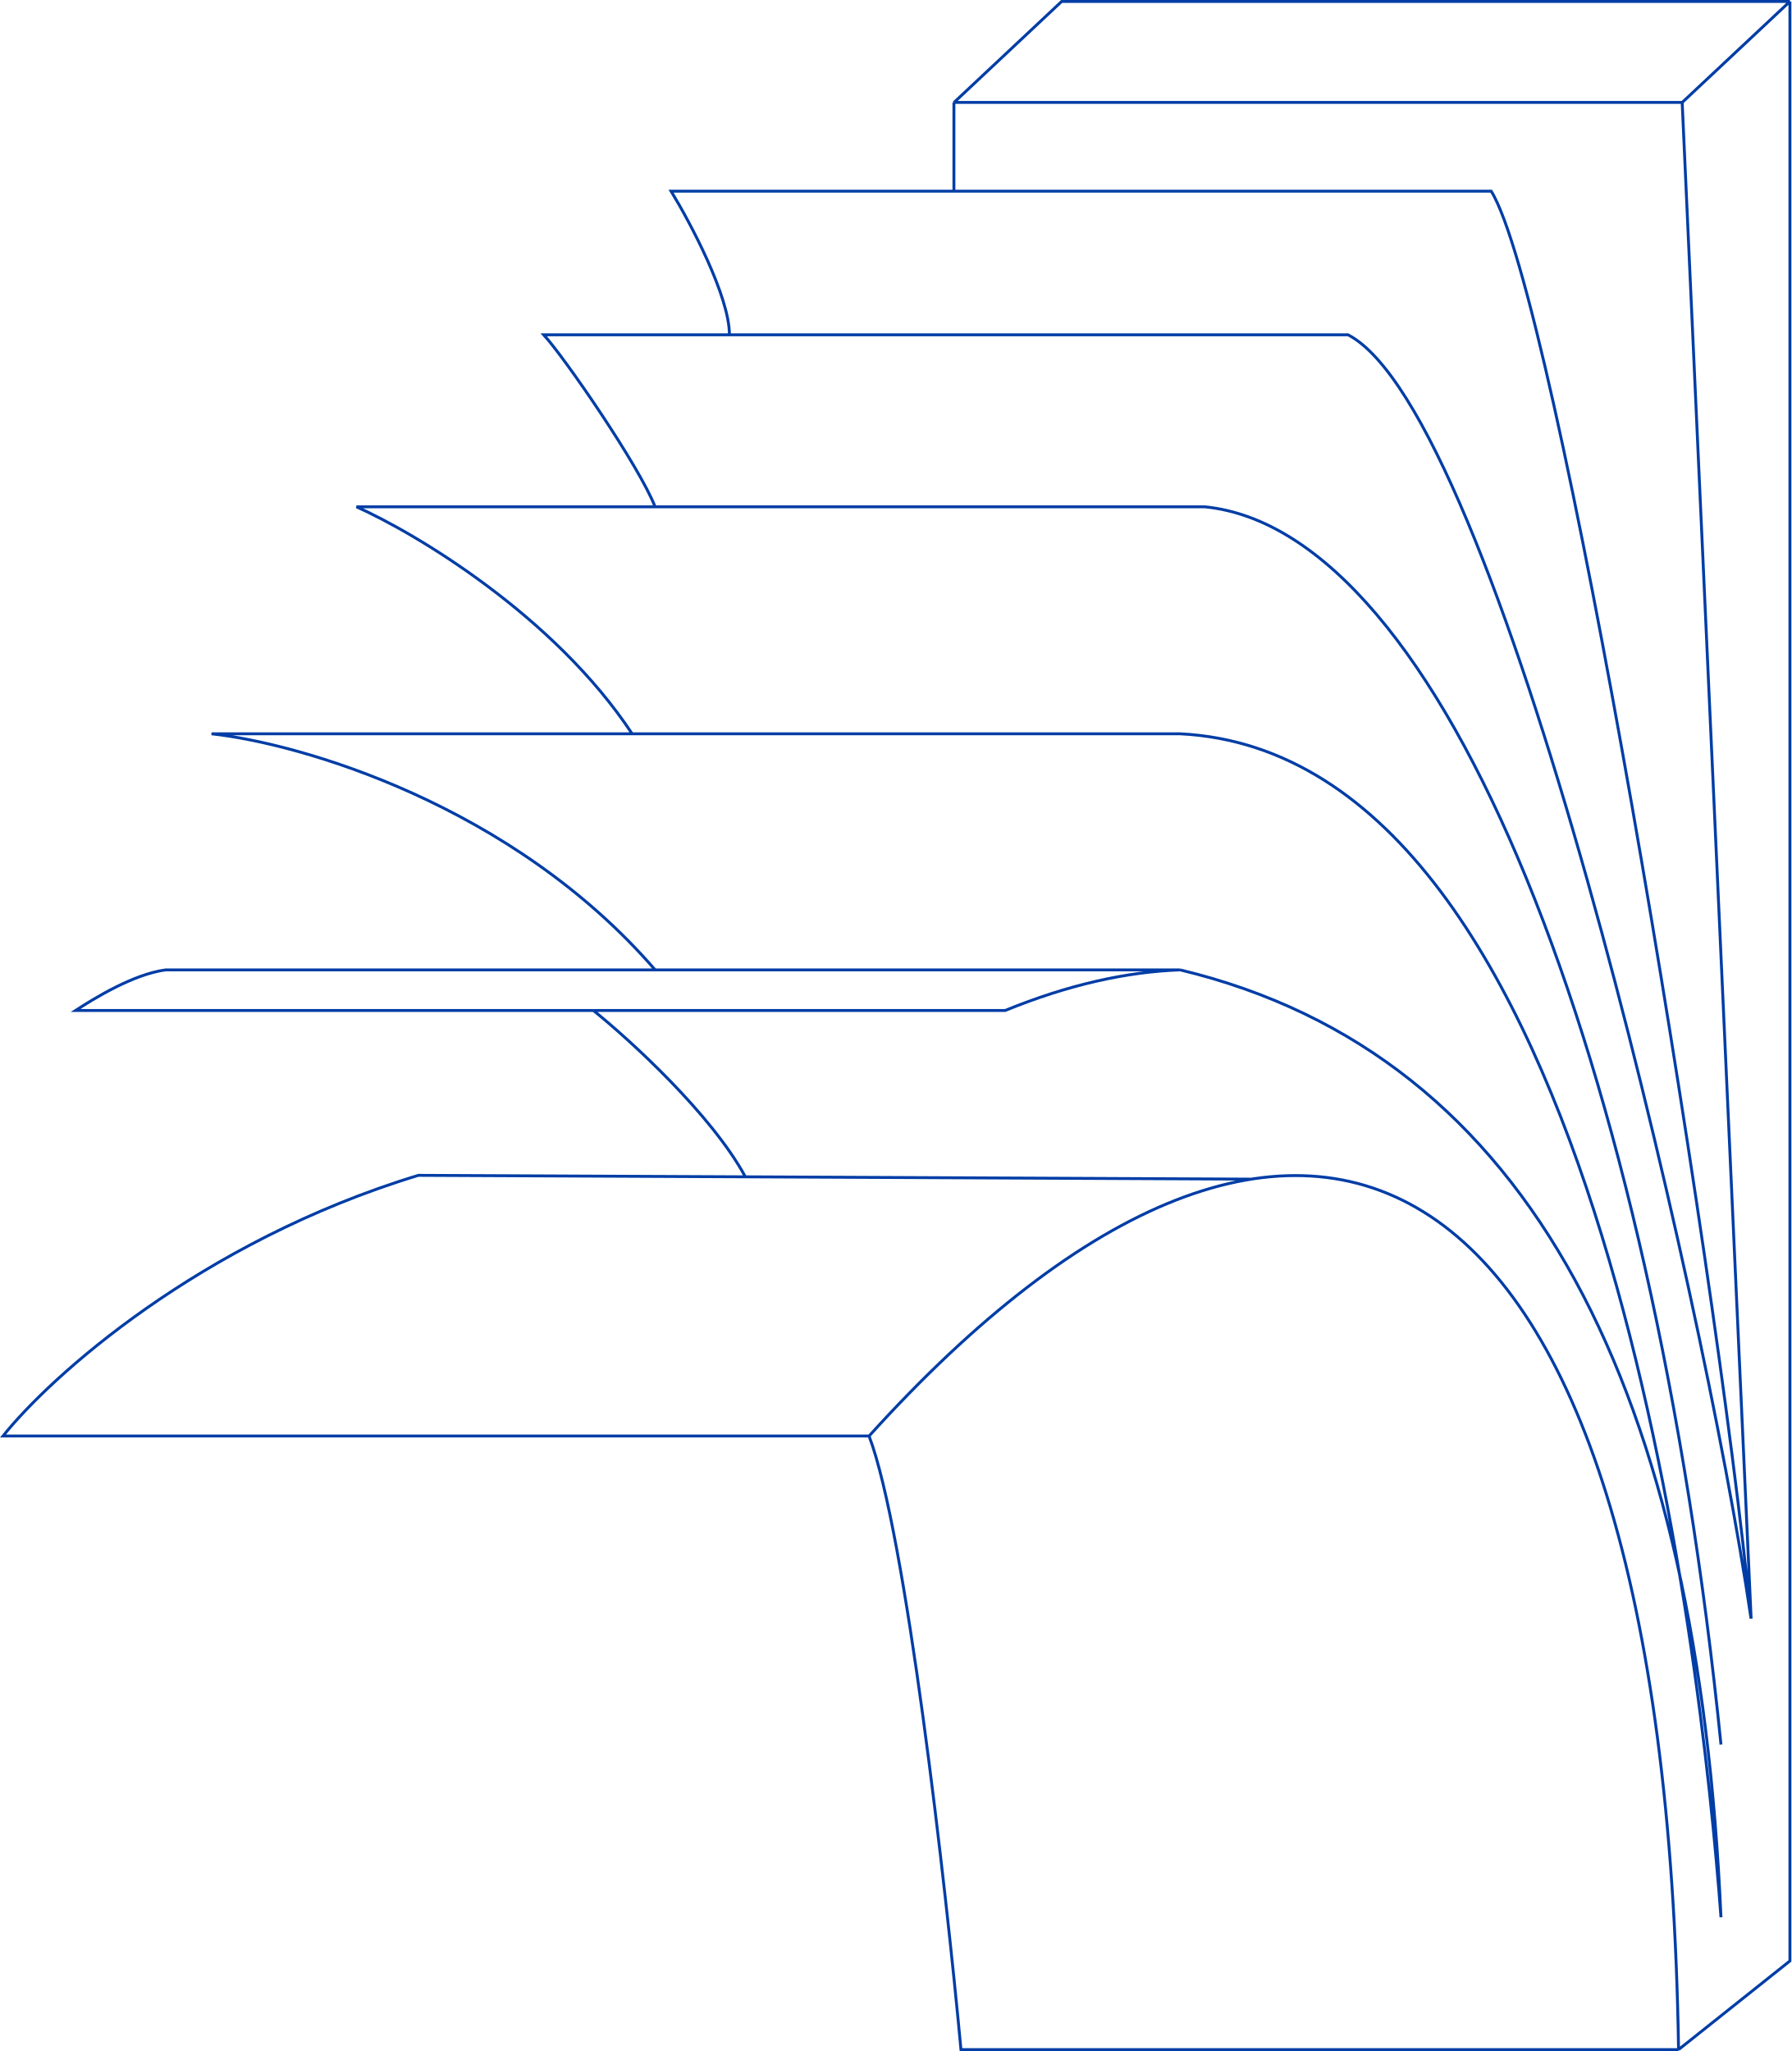
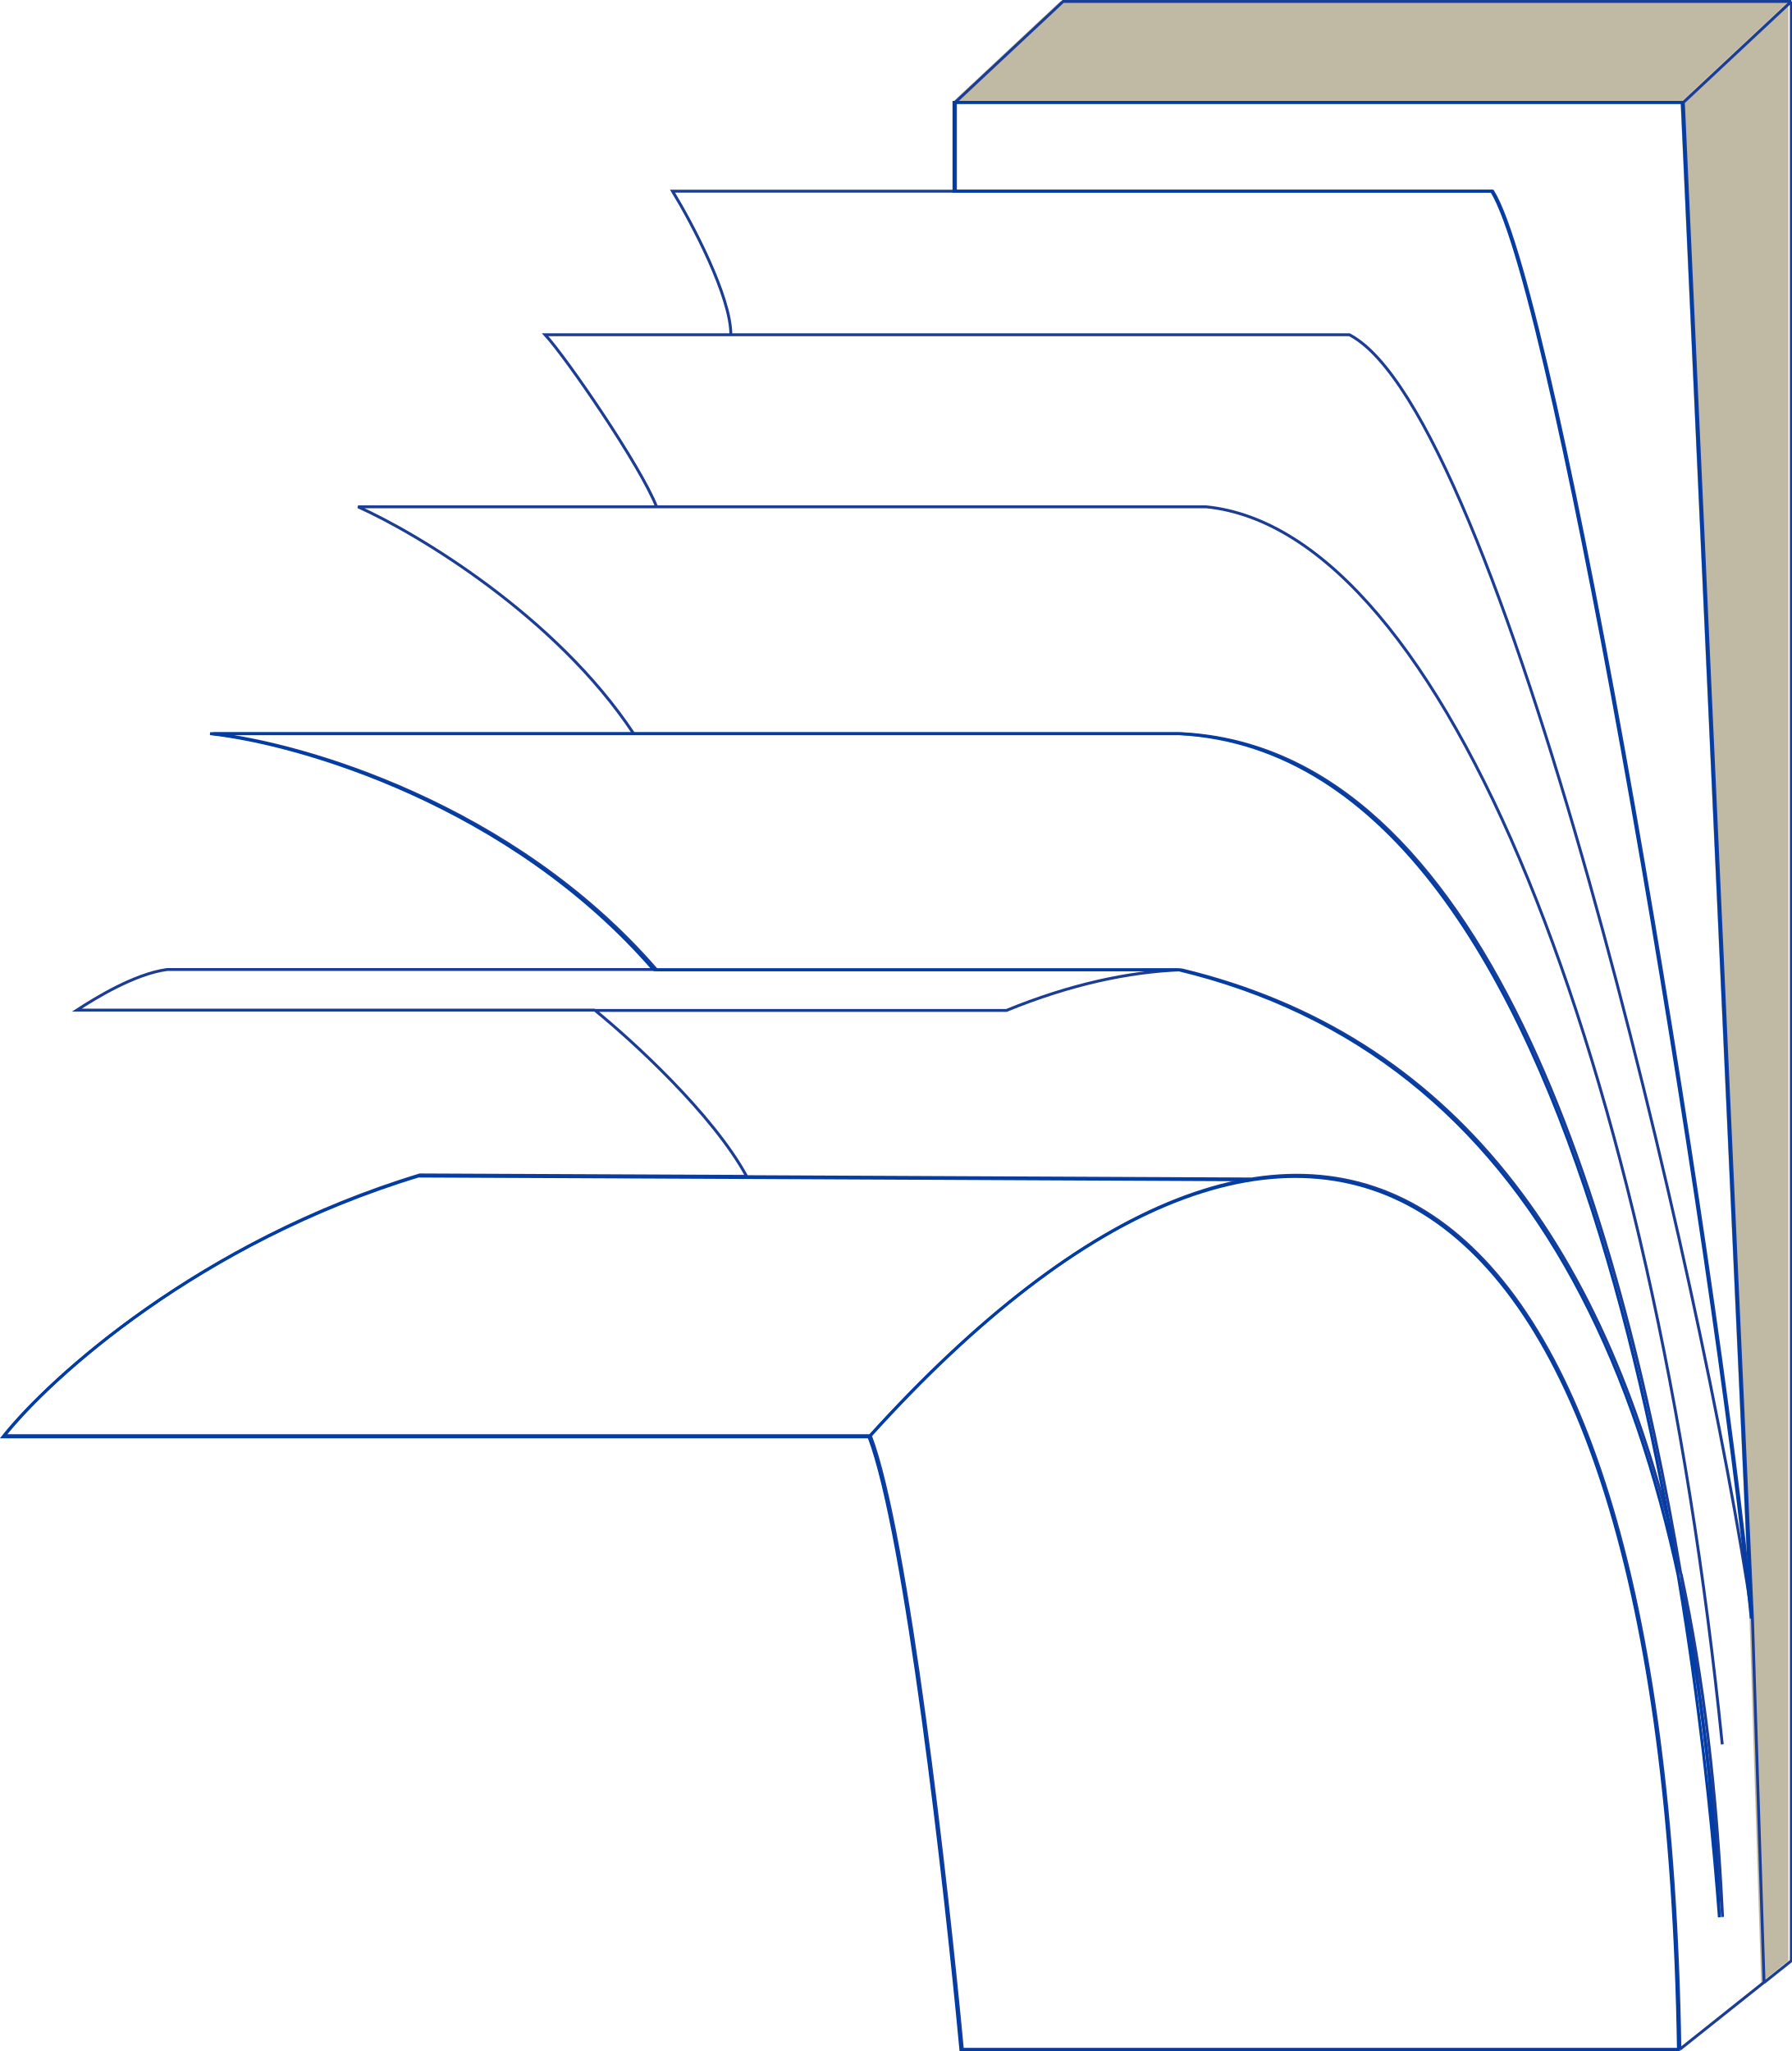
- <svg xmlns="http://www.w3.org/2000/svg" id="Слой_1" data-name="Слой 1" viewBox="0 0 617.4 706.98">
-   <defs>
-     <style>.cls-1,.cls-2{fill:none;}.cls-1{stroke:#003da6;}</style>
-   </defs>
-   <path class="cls-1" d="M579.48,707l38.38-30.56V1M579.48,707H332.16c-5.27-56.63-19-178.23-31.67-211.49M579.48,707c-4.87-319.68-130.36-375.91-279-211.49M617.86,1h-251L329.73,35.84M617.86,1,580.7,35.84M300.49,495.49H2c16.24-20.37,67.62-66.87,143.15-89.85l112.7.51m0,0,174.21.8m-174.21-.8c-11.7-21.58-39.81-47.23-52.39-57.35m124.27-313h251m-251,0V66.4m251-30.56,23.76,522.61M329.73,66.4H514.91c22.42,36.19,77,364.09,89.55,492.05M329.73,66.4H232.26c6.7,11,20.1,36.31,20.1,49.51m352.1,442.54c-16.85-115.31-87.24-415.64-138.89-442.54H252.36m0,0h-64c7.31,8,32.9,45.24,38.38,59.29M594.1,601.85c-23.76-235-95.52-418.33-177.87-426.65H226.78m0,0H123.83c20.51,9.17,68.23,37.66,95,78.24M407.7,334.82c122.23,29.36,178.51,146.85,186.4,326.57-6.7-89.86-40.65-400.61-186.4-407.95H218.86M407.7,334.82c-18.25.66-38.32,5-60.31,14H205.46m202.24-14H226.78m-7.92-81.38h-145c30.36,3.3,103.44,24.21,152.9,81.38m-21.32,14H27c6.3-4.09,19.86-12.51,31.07-14H226.78" transform="translate(-0.96 -0.5)" />
-   <path class="cls-2" d="M232.26,66.19s20.39,35.94,20.39,49.36H467.23s23.07,13.94,57.4,110.51,57.4,206,80.47,332.6c0,0-53.11-416.29-90.66-492.47Z" transform="translate(-0.96 -0.5)" />
-   <path class="cls-2" d="M58.68,334.48c-10.3.43-25,9.83-31.11,14.48l178.64-1.07s20.54,17.11,31.11,29.5c9.14,10.72,21.46,28.44,21.46,28.44H431.52s143.78-42.92,148.07,301a87.16,87.16,0,0,1,15.55-12.87s18.78-318.12-187.22-359.43C295.8,334.3,69,334.05,58.68,334.48Z" transform="translate(-0.96 -0.5)" />
-   <path class="cls-2" d="M495.68,309.46c-23.69-32.5-52.91-54-88.88-55.78H219l-.14-.22C192.32,213.26,145,185,124.71,175.94l.2-.95H415.3c19.5.76,39.89,13.65,59.59,35.95s38.8,54.13,55.7,92.9c33.79,77.54,58.85,183,62.57,296.23.38,11.42-.06,35-.35,51.14-.08,3.91-.14,7.38-.18,10.15l-1,0c-2.66-38.61-12.8-138.79-40.35-230.22C537.5,385.46,519.38,342,495.68,309.46Z" transform="translate(-0.96 -0.5)" />
+ <svg xmlns="http://www.w3.org/2000/svg" version="1.1" id="Слой_1" x="0px" y="0px" viewBox="0 0 617.4 707" style="enable-background:new 0 0 617.4 707;" xml:space="preserve">
+   <style type="text/css">
+ 	.st0{fill:#C0B9A3;}
+ 	.st1{fill:none;stroke:#1B3D96;}
+ 	.st2{display:none;fill:none;stroke:#003DA6;}
+ 	.st3{fill:none;}
+ 	.st4{fill:none;stroke:#003DA6;}
+ </style>
+   <path class="st0" d="M365.4,0.5h251l-37.2,34.8h-251L365.4,0.5z" />
+   <path class="st0" d="M616.4,0.5v675.4l-9.4,7.5l-4-125.4L579.2,35.3L616.4,0.5z" />
+   <path class="st1" d="M579,706.4H331.7c-5.3-56.6-19-178.2-31.7-211.5 M579,706.4c-4.9-319.7-130.4-375.9-279-211.5 M579,706.4  l29-23.1 M617.4,0.5v675.4l-9.4,7.5 M617.4,0.5h-251l-37.2,34.8 M617.4,0.5l-37.2,34.8 M300,494.9H1.5  c16.2-20.4,67.6-66.9,143.2-89.9l112.7,0.5 M257.4,405.6l174.2,0.8 M257.4,405.6c-11.7-21.6-39.8-47.2-52.4-57.4 M329.3,35.3h251   M329.3,35.3v30.6 M580.2,35.3L604,557.9 M329.3,65.9h185.2c22.4,36.2,77,364.1,89.5,492 M329.3,65.9h-97.5  c6.7,11,20.1,36.3,20.1,49.5 M604,557.9c-16.8-115.3-87.2-415.6-138.9-442.5H251.9 M604,557.9l4,125.4 M251.9,115.4h-64  c7.3,7.9,32.9,45.2,38.4,59.3 M593.6,601.3c-23.8-235-95.5-418.3-177.9-426.6H226.3 M226.3,174.7H123.4c20.5,9.2,68.2,37.7,95,78.2   M407.2,334.3c-18.2,0.7-38.3,5-60.3,14H205 M407.2,334.3H226.3 M407.2,334.3c92.9,22.3,147.7,95.5,172.1,208.3 M218.4,252.9h188.8  c104.3,5.2,151.3,165.8,172.1,289.6 M218.4,252.9h-145c30.4,3.3,103.4,24.2,152.9,81.4 M205,348.2H26.5c6.3-4.1,19.9-12.5,31.1-14  h168.7 M579.4,542.5c8.3,49.3,12.4,92.7,14.3,118.3C591.7,617.7,587.1,578.1,579.4,542.5z" />
+   <path class="st2" d="M578.5,706.5l38.4-30.6V0.5 M578.5,706.5H331.2c-5.3-56.6-19-178.2-31.7-211.5 M578.5,706.5  c-4.9-319.7-130.4-375.9-279-211.5 M616.9,0.5h-251l-37.1,34.8 M616.9,0.5l-37.2,34.8 M299.5,495H1c16.2-20.4,67.6-66.9,143.1-89.9  l112.7,0.5 M256.9,405.6l174.2,0.8 M256.9,405.6c-11.7-21.6-39.8-47.2-52.4-57.4 M328.8,35.3h251 M328.8,35.3v30.6 M579.8,35.3  L603.5,558 M328.8,65.9H514c22.4,36.2,77,364.1,89.5,492.1 M328.8,65.9h-97.5c6.7,11,20.1,36.3,20.1,49.5 M603.5,558  c-16.8-115.3-87.2-415.6-138.9-442.5H251.4 M251.4,115.4h-64c7.3,8,32.9,45.2,38.4,59.3 M593.1,601.3  c-23.8-235-95.5-418.3-177.9-426.6H225.8 M225.8,174.7H122.9c20.5,9.2,68.2,37.7,95,78.2 M406.7,334.3  C529,363.7,585.2,481.2,593.1,660.9c-6.7-89.9-40.7-400.6-186.4-408H217.9 M406.7,334.3c-18.2,0.7-38.3,5-60.3,14H204.5   M406.7,334.3H225.8 M217.9,252.9h-145c30.4,3.3,103.4,24.2,152.9,81.4 M204.5,348.3H26c6.3-4.1,19.9-12.5,31.1-14h168.7" />
+   <path class="st3" d="M231.3,65.7c0,0,20.4,35.9,20.4,49.4h214.6c0,0,23.1,13.9,57.4,110.5s57.4,206,80.5,332.6  c0,0-53.1-416.3-90.7-492.5L231.3,65.7z" />
+   <path class="st3" d="M57.7,334c-10.3,0.4-25,9.8-31.1,14.5l178.6-1.1c0,0,20.5,17.1,31.1,29.5c9.1,10.7,21.5,28.4,21.5,28.4h172.7  c0,0,143.8-42.9,148.1,301c4.7-4.9,9.9-9.2,15.5-12.9c0,0,18.8-318.1-187.2-359.4C294.8,333.8,68,333.5,57.7,334z" />
+   <path class="st3" d="M494.7,309c-23.7-32.5-52.9-54-88.9-55.8H218l-0.1-0.2c-26.5-40.2-73.9-68.5-94.1-77.5l0.2-0.9h290.4  c19.5,0.8,39.9,13.6,59.6,35.9s38.8,54.1,55.7,92.9c33.8,77.5,58.8,183,62.6,296.2c0.4,11.4-0.1,35-0.3,51.1  c-0.1,3.9-0.1,7.4-0.2,10.2h-1c-2.7-38.6-12.8-138.8-40.3-230.2C536.5,385,518.4,341.5,494.7,309z" />
+   <path class="st4" d="M299.5,495.3c12.7,33.3,26.4,154.9,31.7,211.5h247.3C573.6,387.2,448.1,330.9,299.5,495.3z M299.5,495.3H1  c16.2-20.4,67.6-66.9,143.2-89.9l112.7,0.5l174.2,0.8" />
+   <path class="st4" d="M328.8,35.3h251l23.8,522.6c-12.6-128-67.1-455.9-89.5-492H328.8V35.3z" />
+   <path class="st4" d="M406.2,334.3c122.2,29.4,178.5,146.8,186.4,326.6c-6.7-89.9-40.6-400.6-186.4-408H217.4 M406.2,334.3H225.3  H406.2z M217.4,252.9h-145c30.4,3.3,103.4,24.2,152.9,81.4" />
</svg>
